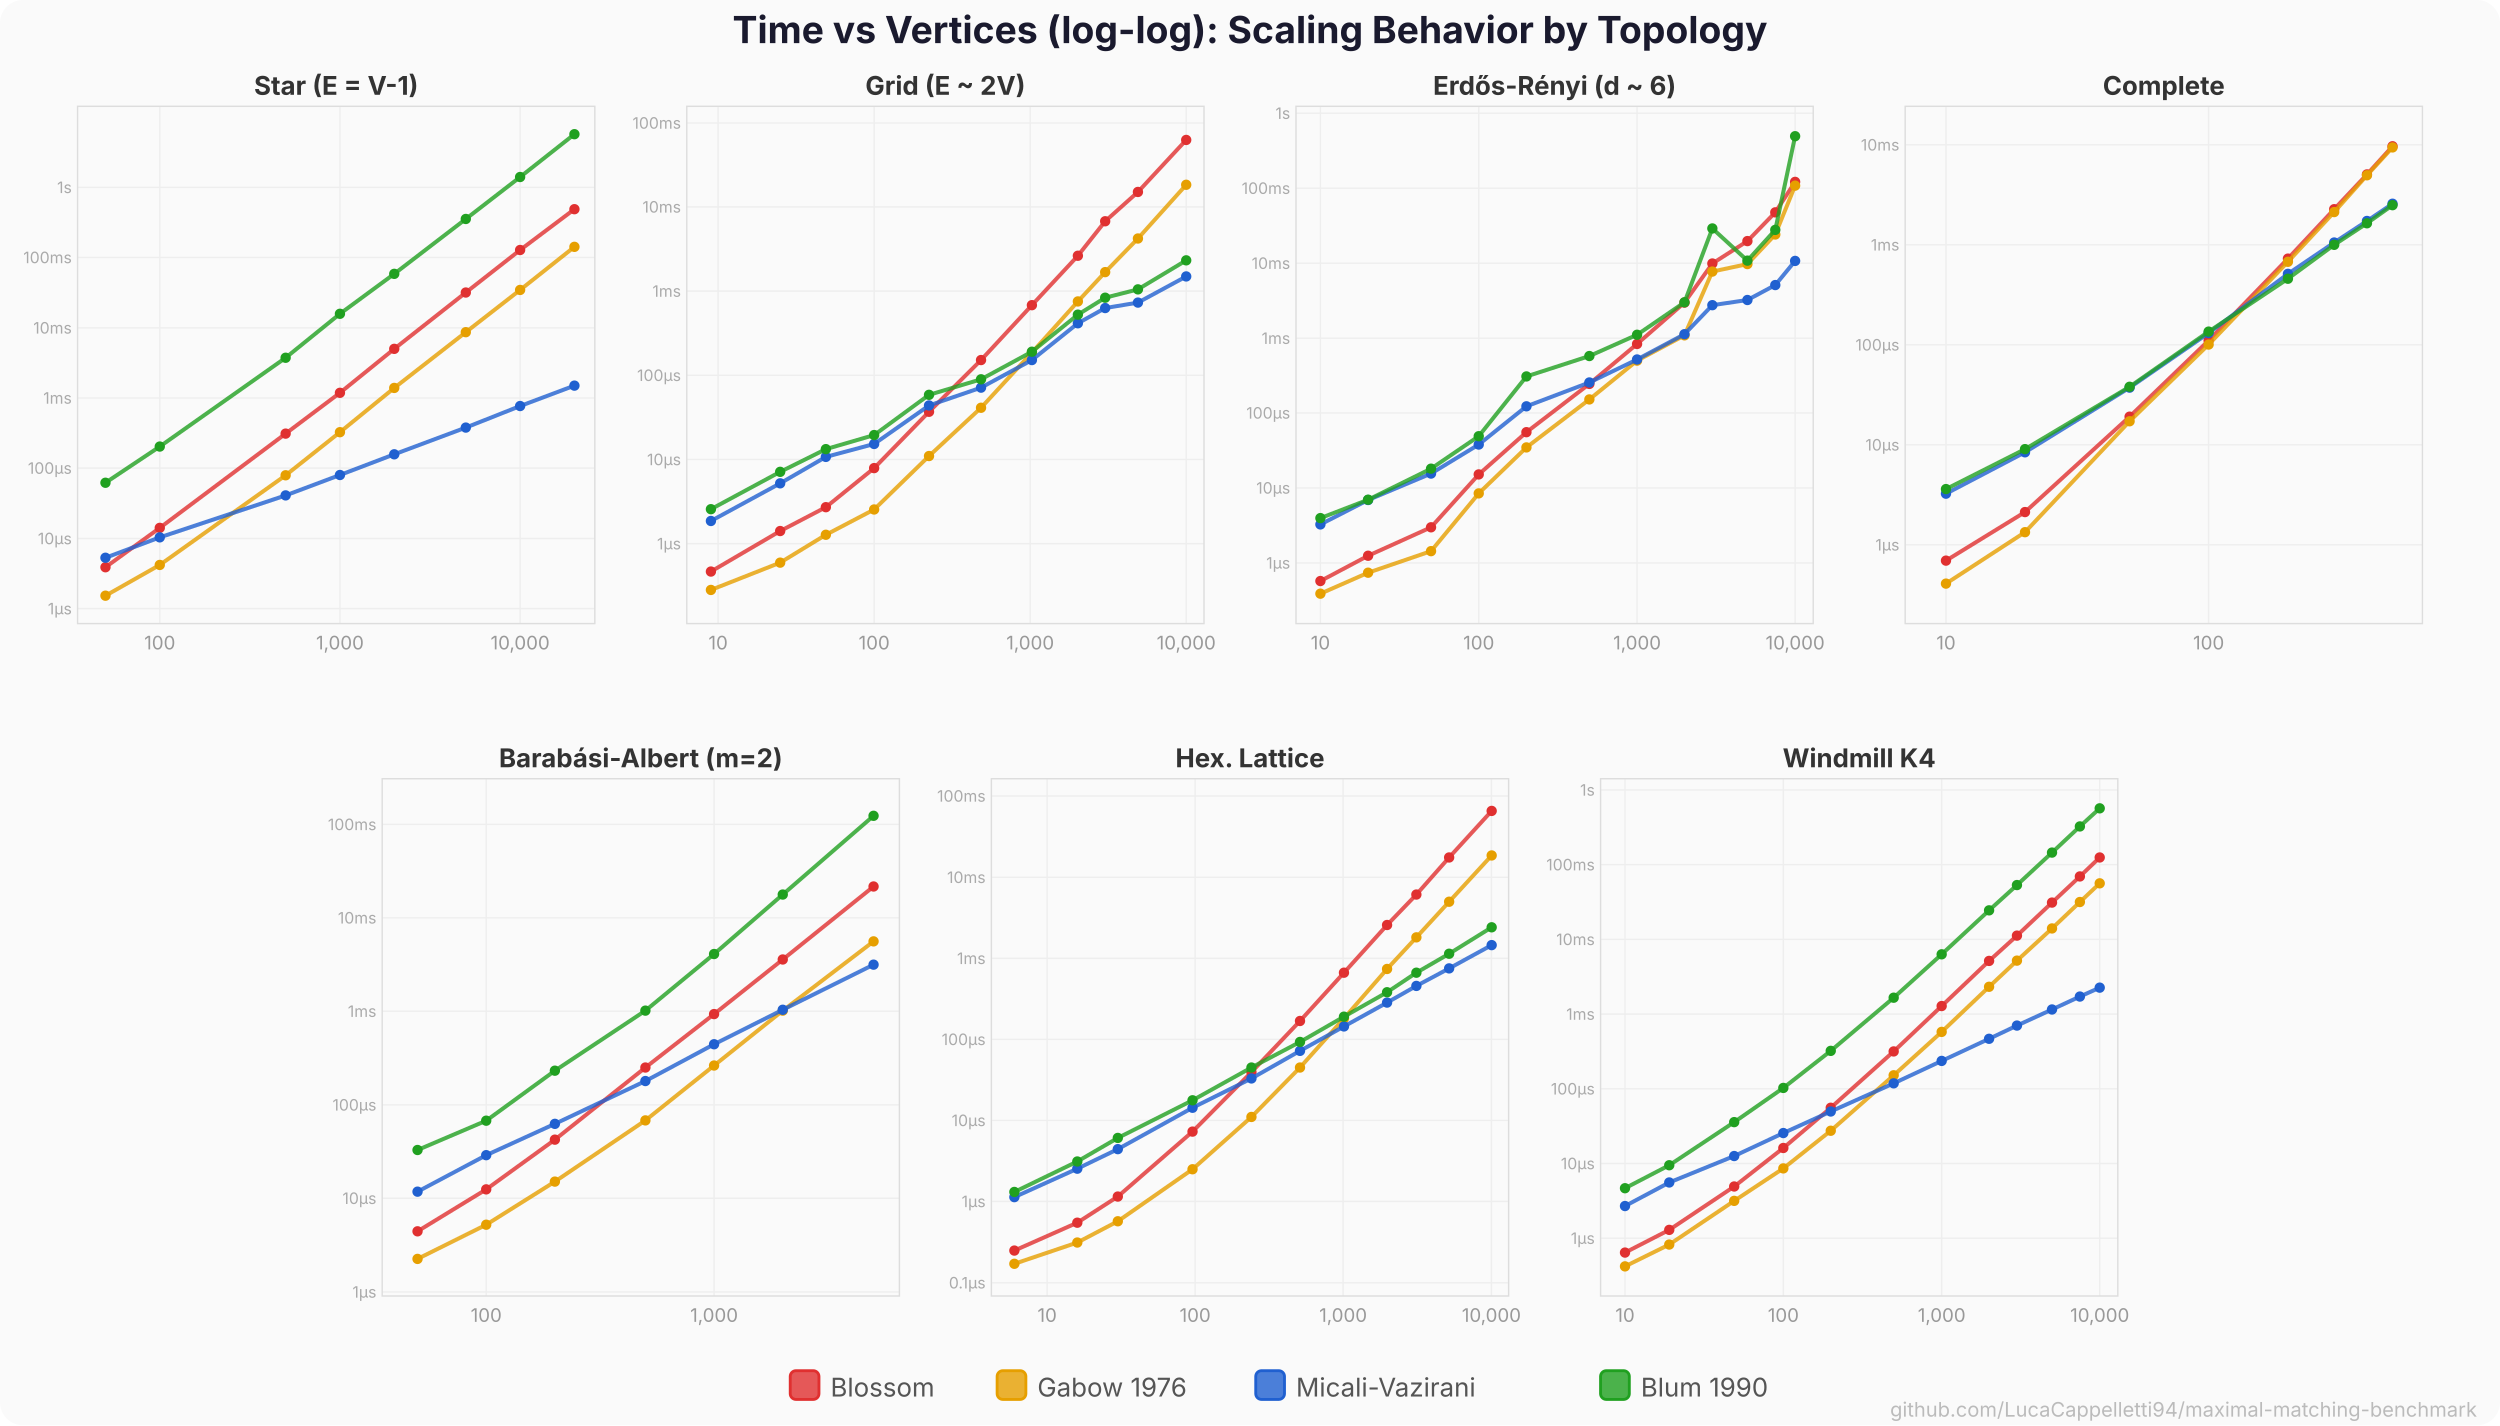
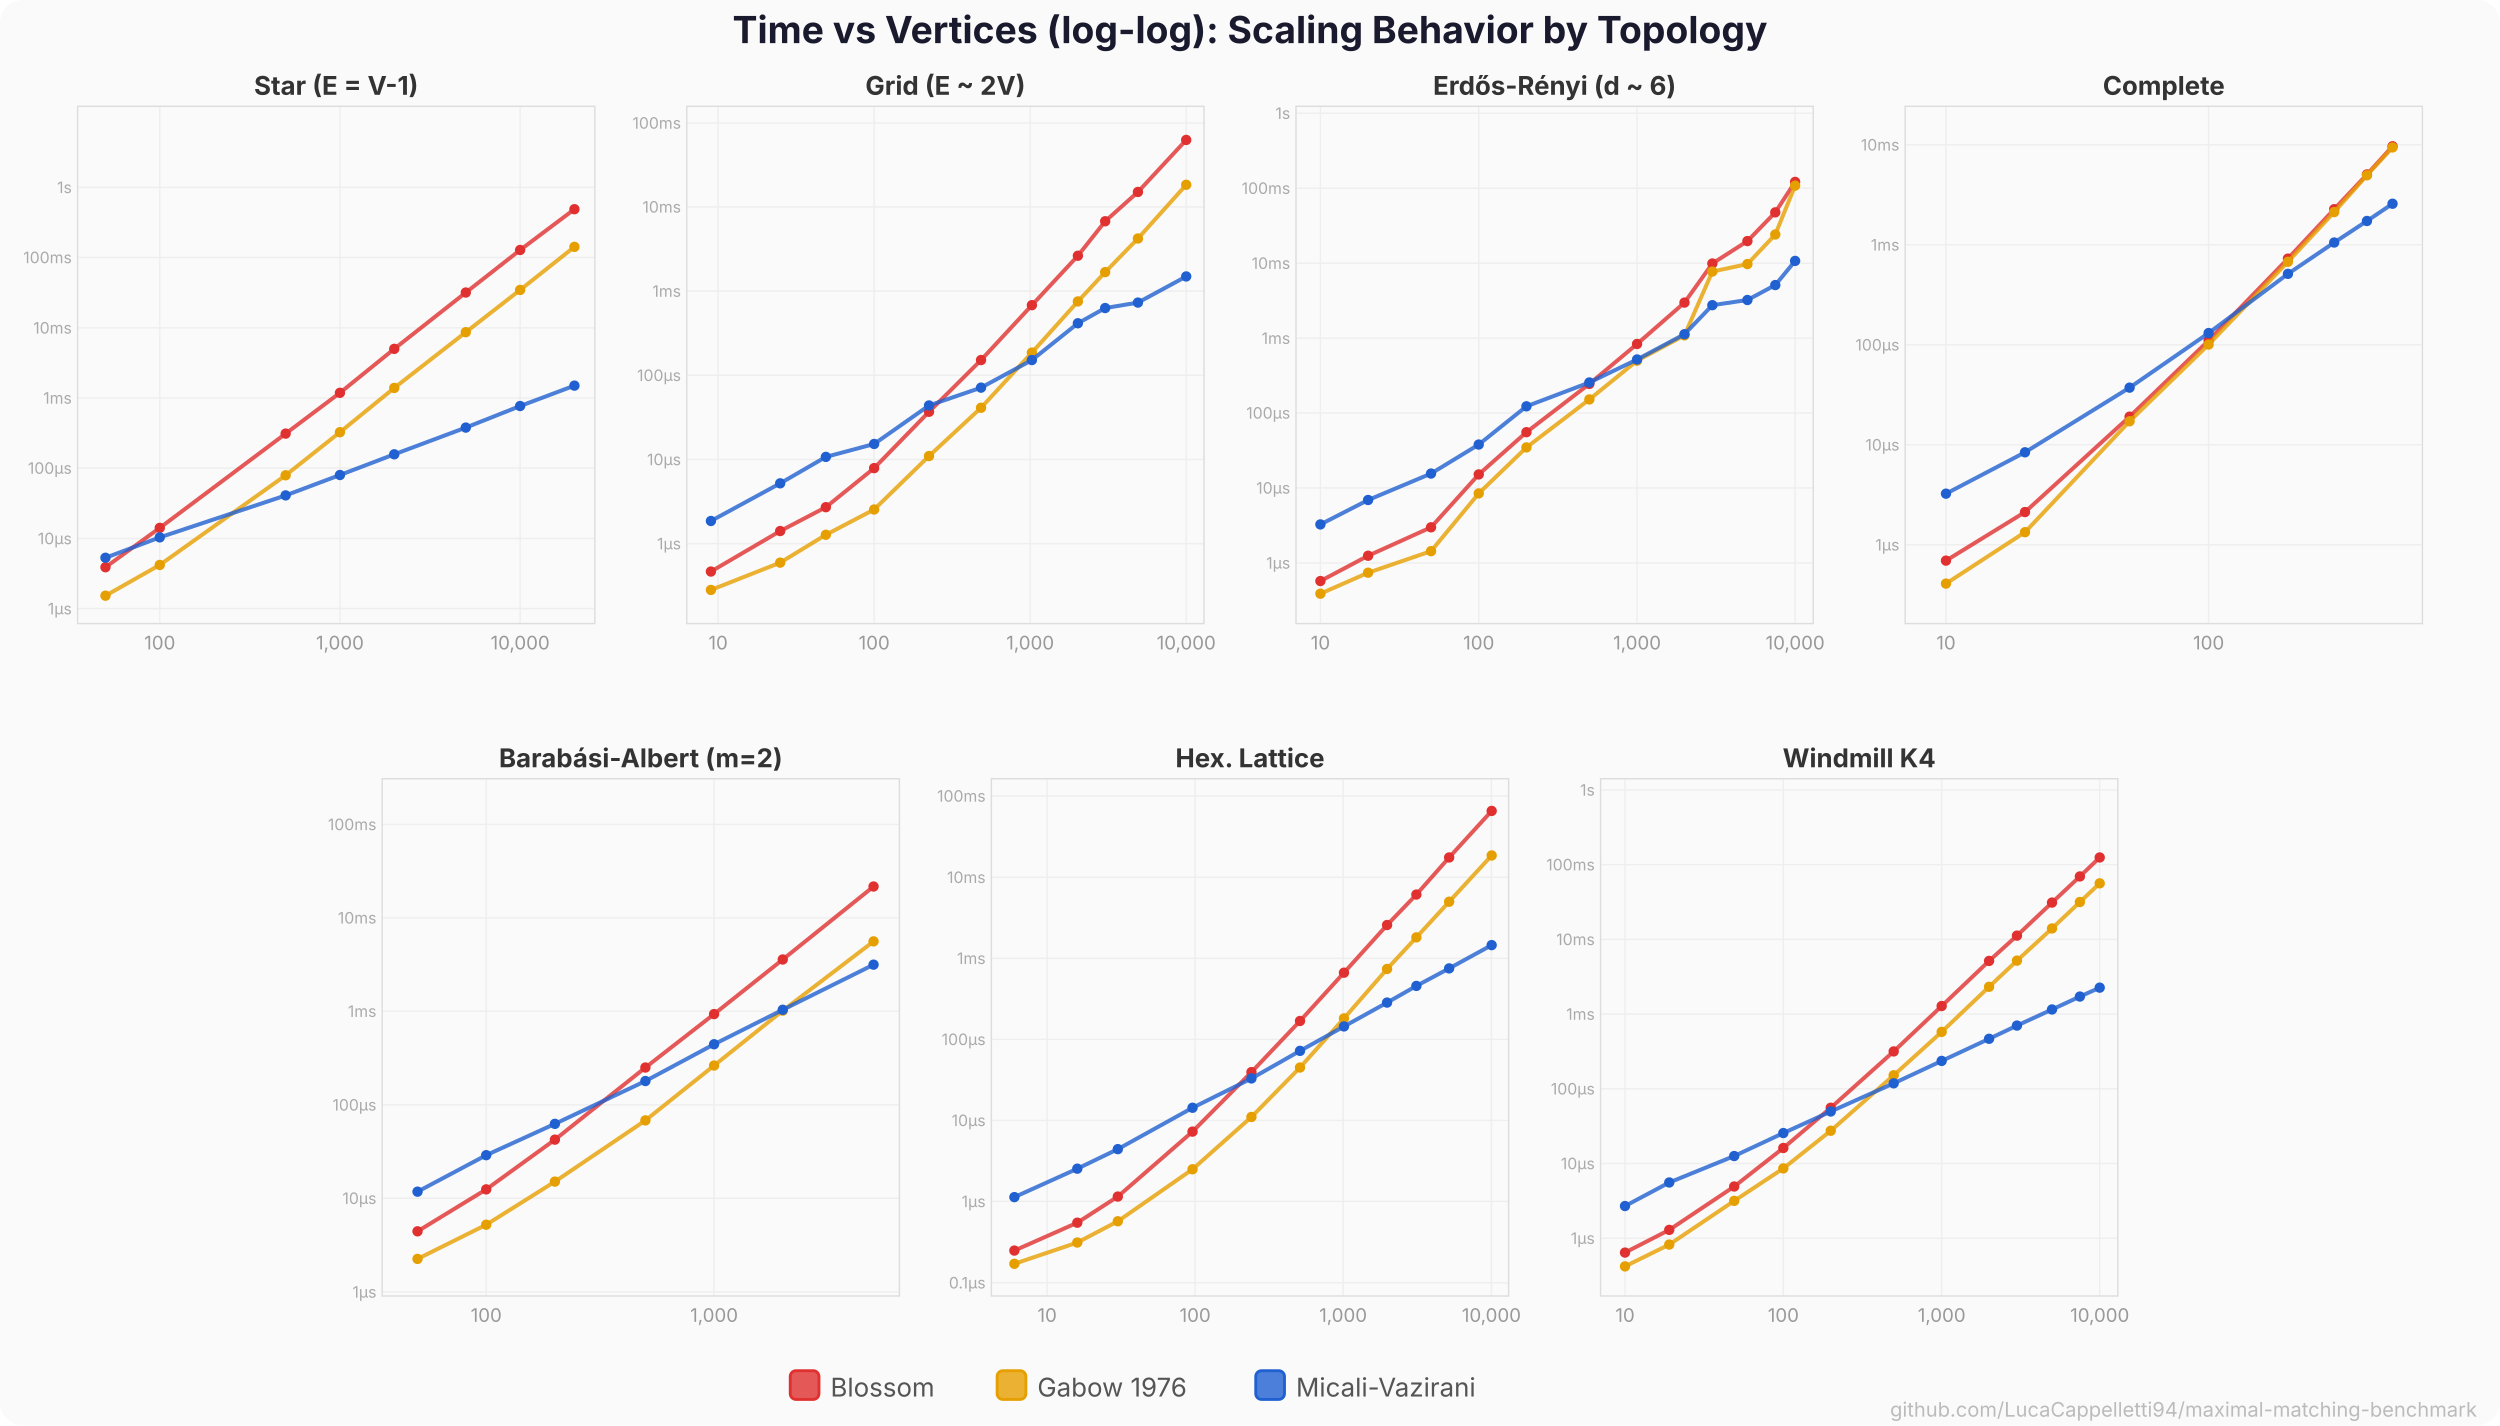
<svg xmlns="http://www.w3.org/2000/svg" viewBox="0 0 870 496" width="870" height="496" font-family="system-ui, -apple-system, sans-serif">
  <rect width="870" height="496" fill="#fafafa" rx="8" />
  <text x="435.0" y="15" text-anchor="middle" font-size="13" font-weight="bold" fill="#1a1a2e">Time vs Vertices (log-log): Scaling Behavior by Topology</text>
  <text x="117" y="33" text-anchor="middle" font-size="9" font-weight="bold" fill="#333">Star (E = V-1)</text>
  <line x1="55.6" y1="37" x2="55.6" y2="217" stroke="#eee" stroke-width="0.5" />
  <text x="55.6" y="226" text-anchor="middle" font-size="6.5" fill="#999">100</text>
  <line x1="118.3" y1="37" x2="118.3" y2="217" stroke="#eee" stroke-width="0.5" />
  <text x="118.3" y="226" text-anchor="middle" font-size="6.5" fill="#999">1,000</text>
  <line x1="181.0" y1="37" x2="181.0" y2="217" stroke="#eee" stroke-width="0.5" />
  <text x="181.0" y="226" text-anchor="middle" font-size="6.5" fill="#999">10,000</text>
  <line x1="27.0" y1="211.8" x2="207.0" y2="211.8" stroke="#eee" stroke-width="0.5" />
  <text x="25.0" y="211.8" text-anchor="end" dominant-baseline="middle" font-size="5.5" fill="#aaa">1µs</text>
  <line x1="27.0" y1="187.4" x2="207.0" y2="187.4" stroke="#eee" stroke-width="0.5" />
  <text x="25.0" y="187.4" text-anchor="end" dominant-baseline="middle" font-size="5.5" fill="#aaa">10µs</text>
  <line x1="27.0" y1="162.9" x2="207.0" y2="162.9" stroke="#eee" stroke-width="0.5" />
  <text x="25.0" y="162.9" text-anchor="end" dominant-baseline="middle" font-size="5.5" fill="#aaa">100µs</text>
  <line x1="27.0" y1="138.5" x2="207.0" y2="138.5" stroke="#eee" stroke-width="0.5" />
  <text x="25.0" y="138.5" text-anchor="end" dominant-baseline="middle" font-size="5.5" fill="#aaa">1ms</text>
  <line x1="27.0" y1="114.1" x2="207.0" y2="114.1" stroke="#eee" stroke-width="0.5" />
  <text x="25.0" y="114.1" text-anchor="end" dominant-baseline="middle" font-size="5.5" fill="#aaa">10ms</text>
  <line x1="27.0" y1="89.6" x2="207.0" y2="89.6" stroke="#eee" stroke-width="0.5" />
  <text x="25.0" y="89.6" text-anchor="end" dominant-baseline="middle" font-size="5.5" fill="#aaa">100ms</text>
  <line x1="27.0" y1="65.2" x2="207.0" y2="65.2" stroke="#eee" stroke-width="0.5" />
  <text x="25.0" y="65.2" text-anchor="end" dominant-baseline="middle" font-size="5.5" fill="#aaa">1s</text>
  <rect x="27.0" y="37" width="180" height="180" fill="none" stroke="#ddd" stroke-width="0.5" />
  <path d="M36.7,197.4 L55.6,183.7 L99.4,150.9 L118.3,136.7 L137.2,121.4 L162.1,101.8 L181.0,87.0 L199.9,72.8" fill="none" stroke="#E03030" stroke-width="1.4" opacity="0.8" />
  <circle cx="36.7" cy="197.4" r="1.8" fill="#E03030" />
  <circle cx="55.6" cy="183.7" r="1.8" fill="#E03030" />
  <circle cx="99.4" cy="150.9" r="1.8" fill="#E03030" />
  <circle cx="118.3" cy="136.7" r="1.8" fill="#E03030" />
  <circle cx="137.2" cy="121.4" r="1.8" fill="#E03030" />
  <circle cx="162.1" cy="101.8" r="1.8" fill="#E03030" />
  <circle cx="181.0" cy="87.0" r="1.8" fill="#E03030" />
  <circle cx="199.9" cy="72.8" r="1.8" fill="#E03030" />
  <path d="M36.7,207.3 L55.6,196.6 L99.4,165.4 L118.3,150.4 L137.2,135.0 L162.1,115.6 L181.0,100.9 L199.9,85.9" fill="none" stroke="#E69F00" stroke-width="1.4" opacity="0.8" />
  <circle cx="36.7" cy="207.3" r="1.8" fill="#E69F00" />
  <circle cx="55.6" cy="196.6" r="1.8" fill="#E69F00" />
  <circle cx="99.4" cy="165.4" r="1.8" fill="#E69F00" />
  <circle cx="118.3" cy="150.4" r="1.8" fill="#E69F00" />
  <circle cx="137.2" cy="135.0" r="1.8" fill="#E69F00" />
  <circle cx="162.1" cy="115.6" r="1.8" fill="#E69F00" />
  <circle cx="181.0" cy="100.9" r="1.8" fill="#E69F00" />
  <circle cx="199.9" cy="85.9" r="1.8" fill="#E69F00" />
  <path d="M36.7,194.1 L55.6,187.0 L99.4,172.4 L118.3,165.3 L137.2,158.1 L162.1,148.8 L181.0,141.3 L199.9,134.2" fill="none" stroke="#2060D0" stroke-width="1.4" opacity="0.8" />
  <circle cx="36.7" cy="194.1" r="1.8" fill="#2060D0" />
  <circle cx="55.6" cy="187.0" r="1.8" fill="#2060D0" />
  <circle cx="99.4" cy="172.4" r="1.8" fill="#2060D0" />
  <circle cx="118.3" cy="165.3" r="1.8" fill="#2060D0" />
  <circle cx="137.2" cy="158.1" r="1.8" fill="#2060D0" />
  <circle cx="162.1" cy="148.8" r="1.8" fill="#2060D0" />
  <circle cx="181.0" cy="141.3" r="1.8" fill="#2060D0" />
  <circle cx="199.9" cy="134.2" r="1.8" fill="#2060D0" />
-   <path d="M36.7,168.0 L55.6,155.4 L99.4,124.5 L118.3,109.2 L137.2,95.3 L162.1,76.2 L181.0,61.6 L199.9,46.7" fill="none" stroke="#20A020" stroke-width="1.4" opacity="0.8" />
-   <circle cx="36.7" cy="168.0" r="1.8" fill="#20A020" />
-   <circle cx="55.6" cy="155.4" r="1.8" fill="#20A020" />
-   <circle cx="99.4" cy="124.5" r="1.8" fill="#20A020" />
-   <circle cx="118.3" cy="109.2" r="1.8" fill="#20A020" />
-   <circle cx="137.2" cy="95.3" r="1.8" fill="#20A020" />
-   <circle cx="162.1" cy="76.2" r="1.8" fill="#20A020" />
-   <circle cx="181.0" cy="61.6" r="1.8" fill="#20A020" />
-   <circle cx="199.9" cy="46.7" r="1.8" fill="#20A020" />
  <text x="329" y="33" text-anchor="middle" font-size="9" font-weight="bold" fill="#333">Grid (E ~ 2V)</text>
  <line x1="249.9" y1="37" x2="249.9" y2="217" stroke="#eee" stroke-width="0.5" />
  <text x="249.9" y="226" text-anchor="middle" font-size="6.5" fill="#999">10</text>
  <line x1="304.2" y1="37" x2="304.2" y2="217" stroke="#eee" stroke-width="0.5" />
  <text x="304.2" y="226" text-anchor="middle" font-size="6.5" fill="#999">100</text>
  <line x1="358.5" y1="37" x2="358.5" y2="217" stroke="#eee" stroke-width="0.5" />
  <text x="358.5" y="226" text-anchor="middle" font-size="6.5" fill="#999">1,000</text>
  <line x1="412.8" y1="37" x2="412.8" y2="217" stroke="#eee" stroke-width="0.5" />
  <text x="412.8" y="226" text-anchor="middle" font-size="6.5" fill="#999">10,000</text>
  <line x1="239.0" y1="189.2" x2="419.0" y2="189.2" stroke="#eee" stroke-width="0.5" />
  <text x="237.0" y="189.2" text-anchor="end" dominant-baseline="middle" font-size="5.5" fill="#aaa">1µs</text>
  <line x1="239.0" y1="159.9" x2="419.0" y2="159.9" stroke="#eee" stroke-width="0.5" />
  <text x="237.0" y="159.9" text-anchor="end" dominant-baseline="middle" font-size="5.5" fill="#aaa">10µs</text>
  <line x1="239.0" y1="130.6" x2="419.0" y2="130.6" stroke="#eee" stroke-width="0.5" />
  <text x="237.0" y="130.6" text-anchor="end" dominant-baseline="middle" font-size="5.5" fill="#aaa">100µs</text>
  <line x1="239.0" y1="101.3" x2="419.0" y2="101.3" stroke="#eee" stroke-width="0.5" />
  <text x="237.0" y="101.3" text-anchor="end" dominant-baseline="middle" font-size="5.5" fill="#aaa">1ms</text>
  <line x1="239.0" y1="72.0" x2="419.0" y2="72.0" stroke="#eee" stroke-width="0.5" />
  <text x="237.0" y="72.0" text-anchor="end" dominant-baseline="middle" font-size="5.5" fill="#aaa">10ms</text>
  <line x1="239.0" y1="42.8" x2="419.0" y2="42.8" stroke="#eee" stroke-width="0.5" />
  <text x="237.0" y="42.8" text-anchor="end" dominant-baseline="middle" font-size="5.5" fill="#aaa">100ms</text>
  <rect x="239.0" y="37" width="180" height="180" fill="none" stroke="#ddd" stroke-width="0.5" />
  <path d="M247.4,198.9 L271.5,184.8 L287.4,176.5 L304.2,162.9 L323.3,143.3 L341.4,125.3 L359.1,106.2 L375.1,89.0 L384.6,77.0 L396.0,66.8 L412.8,48.7" fill="none" stroke="#E03030" stroke-width="1.4" opacity="0.8" />
  <circle cx="247.4" cy="198.9" r="1.8" fill="#E03030" />
  <circle cx="271.5" cy="184.8" r="1.8" fill="#E03030" />
  <circle cx="287.4" cy="176.5" r="1.8" fill="#E03030" />
  <circle cx="304.2" cy="162.9" r="1.8" fill="#E03030" />
  <circle cx="323.3" cy="143.3" r="1.8" fill="#E03030" />
  <circle cx="341.4" cy="125.3" r="1.8" fill="#E03030" />
  <circle cx="359.1" cy="106.2" r="1.8" fill="#E03030" />
  <circle cx="375.1" cy="89.0" r="1.8" fill="#E03030" />
  <circle cx="384.6" cy="77.0" r="1.8" fill="#E03030" />
  <circle cx="396.0" cy="66.8" r="1.8" fill="#E03030" />
  <circle cx="412.8" cy="48.7" r="1.8" fill="#E03030" />
  <path d="M247.4,205.3 L271.5,195.8 L287.4,186.1 L304.2,177.3 L323.3,158.7 L341.4,141.9 L359.1,122.7 L375.1,104.9 L384.6,94.7 L396.0,83.0 L412.8,64.3" fill="none" stroke="#E69F00" stroke-width="1.4" opacity="0.8" />
  <circle cx="247.4" cy="205.3" r="1.8" fill="#E69F00" />
  <circle cx="271.5" cy="195.8" r="1.8" fill="#E69F00" />
  <circle cx="287.4" cy="186.1" r="1.8" fill="#E69F00" />
  <circle cx="304.2" cy="177.3" r="1.8" fill="#E69F00" />
  <circle cx="323.3" cy="158.7" r="1.8" fill="#E69F00" />
  <circle cx="341.4" cy="141.9" r="1.8" fill="#E69F00" />
  <circle cx="359.1" cy="122.7" r="1.8" fill="#E69F00" />
  <circle cx="375.1" cy="104.9" r="1.8" fill="#E69F00" />
  <circle cx="384.6" cy="94.7" r="1.8" fill="#E69F00" />
  <circle cx="396.0" cy="83.0" r="1.8" fill="#E69F00" />
  <circle cx="412.8" cy="64.3" r="1.8" fill="#E69F00" />
  <path d="M247.4,181.3 L271.5,168.2 L287.4,159.0 L304.2,154.5 L323.3,141.1 L341.4,134.9 L359.1,125.3 L375.1,112.5 L384.6,107.2 L396.0,105.3 L412.8,96.2" fill="none" stroke="#2060D0" stroke-width="1.4" opacity="0.8" />
  <circle cx="247.4" cy="181.3" r="1.8" fill="#2060D0" />
  <circle cx="271.5" cy="168.2" r="1.8" fill="#2060D0" />
  <circle cx="287.4" cy="159.0" r="1.8" fill="#2060D0" />
  <circle cx="304.2" cy="154.5" r="1.8" fill="#2060D0" />
  <circle cx="323.3" cy="141.1" r="1.8" fill="#2060D0" />
  <circle cx="341.4" cy="134.9" r="1.8" fill="#2060D0" />
  <circle cx="359.1" cy="125.3" r="1.8" fill="#2060D0" />
  <circle cx="375.1" cy="112.5" r="1.8" fill="#2060D0" />
  <circle cx="384.6" cy="107.2" r="1.8" fill="#2060D0" />
  <circle cx="396.0" cy="105.3" r="1.8" fill="#2060D0" />
  <circle cx="412.8" cy="96.2" r="1.8" fill="#2060D0" />
-   <path d="M247.4,177.2 L271.5,164.2 L287.4,156.3 L304.2,151.4 L323.3,137.4 L341.4,132.0 L359.1,122.4 L375.1,109.5 L384.6,103.6 L396.0,100.7 L412.8,90.6" fill="none" stroke="#20A020" stroke-width="1.4" opacity="0.8" />
-   <circle cx="247.4" cy="177.2" r="1.8" fill="#20A020" />
-   <circle cx="271.5" cy="164.2" r="1.8" fill="#20A020" />
-   <circle cx="287.4" cy="156.3" r="1.8" fill="#20A020" />
-   <circle cx="304.2" cy="151.4" r="1.8" fill="#20A020" />
-   <circle cx="323.3" cy="137.4" r="1.8" fill="#20A020" />
-   <circle cx="341.4" cy="132.0" r="1.8" fill="#20A020" />
-   <circle cx="359.1" cy="122.4" r="1.8" fill="#20A020" />
-   <circle cx="375.1" cy="109.5" r="1.8" fill="#20A020" />
-   <circle cx="384.6" cy="103.6" r="1.8" fill="#20A020" />
-   <circle cx="396.0" cy="100.7" r="1.8" fill="#20A020" />
-   <circle cx="412.8" cy="90.6" r="1.8" fill="#20A020" />
  <text x="541" y="33" text-anchor="middle" font-size="9" font-weight="bold" fill="#333">Erdős-Rényi (d ~ 6)</text>
  <line x1="459.5" y1="37" x2="459.5" y2="217" stroke="#eee" stroke-width="0.5" />
  <text x="459.5" y="226" text-anchor="middle" font-size="6.5" fill="#999">10</text>
  <line x1="514.6" y1="37" x2="514.6" y2="217" stroke="#eee" stroke-width="0.5" />
  <text x="514.6" y="226" text-anchor="middle" font-size="6.5" fill="#999">100</text>
  <line x1="569.7" y1="37" x2="569.7" y2="217" stroke="#eee" stroke-width="0.5" />
  <text x="569.7" y="226" text-anchor="middle" font-size="6.5" fill="#999">1,000</text>
  <line x1="624.7" y1="37" x2="624.7" y2="217" stroke="#eee" stroke-width="0.5" />
  <text x="624.7" y="226" text-anchor="middle" font-size="6.5" fill="#999">10,000</text>
  <line x1="451.0" y1="195.9" x2="631.0" y2="195.9" stroke="#eee" stroke-width="0.5" />
  <text x="449.0" y="195.9" text-anchor="end" dominant-baseline="middle" font-size="5.5" fill="#aaa">1µs</text>
  <line x1="451.0" y1="169.8" x2="631.0" y2="169.8" stroke="#eee" stroke-width="0.5" />
  <text x="449.0" y="169.8" text-anchor="end" dominant-baseline="middle" font-size="5.5" fill="#aaa">10µs</text>
  <line x1="451.0" y1="143.7" x2="631.0" y2="143.7" stroke="#eee" stroke-width="0.5" />
  <text x="449.0" y="143.7" text-anchor="end" dominant-baseline="middle" font-size="5.5" fill="#aaa">100µs</text>
  <line x1="451.0" y1="117.7" x2="631.0" y2="117.7" stroke="#eee" stroke-width="0.5" />
  <text x="449.0" y="117.7" text-anchor="end" dominant-baseline="middle" font-size="5.5" fill="#aaa">1ms</text>
  <line x1="451.0" y1="91.6" x2="631.0" y2="91.6" stroke="#eee" stroke-width="0.5" />
  <text x="449.0" y="91.6" text-anchor="end" dominant-baseline="middle" font-size="5.5" fill="#aaa">10ms</text>
  <line x1="451.0" y1="65.5" x2="631.0" y2="65.5" stroke="#eee" stroke-width="0.5" />
  <text x="449.0" y="65.5" text-anchor="end" dominant-baseline="middle" font-size="5.5" fill="#aaa">100ms</text>
  <line x1="451.0" y1="39.4" x2="631.0" y2="39.4" stroke="#eee" stroke-width="0.5" />
  <text x="449.0" y="39.4" text-anchor="end" dominant-baseline="middle" font-size="5.5" fill="#aaa">1s</text>
  <rect x="451.0" y="37" width="180" height="180" fill="none" stroke="#ddd" stroke-width="0.5" />
  <path d="M459.5,202.2 L476.1,193.4 L498.0,183.5 L514.6,165.1 L531.2,150.4 L553.1,133.6 L569.7,119.7 L586.2,105.3 L595.9,91.7 L608.1,83.9 L617.8,73.9 L624.7,63.3" fill="none" stroke="#E03030" stroke-width="1.4" opacity="0.8" />
  <circle cx="459.5" cy="202.2" r="1.8" fill="#E03030" />
  <circle cx="476.1" cy="193.4" r="1.8" fill="#E03030" />
  <circle cx="498.0" cy="183.5" r="1.8" fill="#E03030" />
  <circle cx="514.6" cy="165.1" r="1.8" fill="#E03030" />
  <circle cx="531.2" cy="150.4" r="1.8" fill="#E03030" />
  <circle cx="553.1" cy="133.6" r="1.8" fill="#E03030" />
  <circle cx="569.7" cy="119.7" r="1.8" fill="#E03030" />
  <circle cx="586.2" cy="105.3" r="1.8" fill="#E03030" />
  <circle cx="595.9" cy="91.7" r="1.8" fill="#E03030" />
  <circle cx="608.1" cy="83.9" r="1.8" fill="#E03030" />
  <circle cx="617.8" cy="73.9" r="1.8" fill="#E03030" />
  <circle cx="624.7" cy="63.3" r="1.8" fill="#E03030" />
  <path d="M459.5,206.6 L476.1,199.3 L498.0,191.8 L514.6,171.7 L531.2,155.7 L553.1,139.0 L569.7,125.5 L586.2,116.7 L595.9,94.5 L608.1,91.9 L617.8,81.6 L624.7,64.6" fill="none" stroke="#E69F00" stroke-width="1.4" opacity="0.8" />
  <circle cx="459.5" cy="206.6" r="1.8" fill="#E69F00" />
  <circle cx="476.1" cy="199.3" r="1.8" fill="#E69F00" />
  <circle cx="498.0" cy="191.8" r="1.8" fill="#E69F00" />
  <circle cx="514.6" cy="171.7" r="1.8" fill="#E69F00" />
  <circle cx="531.2" cy="155.7" r="1.8" fill="#E69F00" />
  <circle cx="553.1" cy="139.0" r="1.8" fill="#E69F00" />
  <circle cx="569.7" cy="125.5" r="1.8" fill="#E69F00" />
  <circle cx="586.2" cy="116.7" r="1.8" fill="#E69F00" />
  <circle cx="595.9" cy="94.5" r="1.8" fill="#E69F00" />
  <circle cx="608.1" cy="91.9" r="1.8" fill="#E69F00" />
  <circle cx="617.8" cy="81.6" r="1.8" fill="#E69F00" />
  <circle cx="624.7" cy="64.6" r="1.8" fill="#E69F00" />
  <path d="M459.5,182.5 L476.1,174.0 L498.0,164.8 L514.6,154.7 L531.2,141.4 L553.1,133.1 L569.7,125.1 L586.2,116.3 L595.9,106.2 L608.1,104.4 L617.8,99.2 L624.7,90.8" fill="none" stroke="#2060D0" stroke-width="1.4" opacity="0.8" />
  <circle cx="459.5" cy="182.5" r="1.8" fill="#2060D0" />
  <circle cx="476.1" cy="174.0" r="1.8" fill="#2060D0" />
  <circle cx="498.0" cy="164.8" r="1.8" fill="#2060D0" />
  <circle cx="514.6" cy="154.7" r="1.8" fill="#2060D0" />
  <circle cx="531.2" cy="141.4" r="1.8" fill="#2060D0" />
  <circle cx="553.1" cy="133.1" r="1.8" fill="#2060D0" />
  <circle cx="569.7" cy="125.1" r="1.8" fill="#2060D0" />
  <circle cx="586.2" cy="116.3" r="1.8" fill="#2060D0" />
  <circle cx="595.9" cy="106.2" r="1.8" fill="#2060D0" />
  <circle cx="608.1" cy="104.4" r="1.8" fill="#2060D0" />
  <circle cx="617.8" cy="99.2" r="1.8" fill="#2060D0" />
  <circle cx="624.7" cy="90.8" r="1.8" fill="#2060D0" />
-   <path d="M459.5,180.3 L476.1,173.9 L498.0,163.1 L514.6,151.8 L531.2,131.0 L553.1,123.9 L569.7,116.5 L586.2,105.2 L595.9,79.5 L608.1,90.7 L617.8,80.0 L624.7,47.4" fill="none" stroke="#20A020" stroke-width="1.4" opacity="0.8" />
-   <circle cx="459.5" cy="180.3" r="1.8" fill="#20A020" />
-   <circle cx="476.1" cy="173.9" r="1.8" fill="#20A020" />
-   <circle cx="498.0" cy="163.1" r="1.8" fill="#20A020" />
-   <circle cx="514.6" cy="151.8" r="1.8" fill="#20A020" />
-   <circle cx="531.2" cy="131.0" r="1.8" fill="#20A020" />
-   <circle cx="553.1" cy="123.9" r="1.8" fill="#20A020" />
-   <circle cx="569.7" cy="116.5" r="1.8" fill="#20A020" />
-   <circle cx="586.2" cy="105.2" r="1.8" fill="#20A020" />
-   <circle cx="595.9" cy="79.5" r="1.8" fill="#20A020" />
-   <circle cx="608.1" cy="90.7" r="1.8" fill="#20A020" />
-   <circle cx="617.8" cy="80.0" r="1.8" fill="#20A020" />
-   <circle cx="624.7" cy="47.4" r="1.8" fill="#20A020" />
  <text x="753" y="33" text-anchor="middle" font-size="9" font-weight="bold" fill="#333">Complete</text>
  <line x1="677.2" y1="37" x2="677.2" y2="217" stroke="#eee" stroke-width="0.5" />
  <text x="677.2" y="226" text-anchor="middle" font-size="6.5" fill="#999">10</text>
  <line x1="768.6" y1="37" x2="768.6" y2="217" stroke="#eee" stroke-width="0.5" />
  <text x="768.6" y="226" text-anchor="middle" font-size="6.5" fill="#999">100</text>
  <line x1="663.0" y1="189.6" x2="843.0" y2="189.6" stroke="#eee" stroke-width="0.5" />
  <text x="661.0" y="189.6" text-anchor="end" dominant-baseline="middle" font-size="5.5" fill="#aaa">1µs</text>
  <line x1="663.0" y1="154.8" x2="843.0" y2="154.8" stroke="#eee" stroke-width="0.5" />
  <text x="661.0" y="154.8" text-anchor="end" dominant-baseline="middle" font-size="5.5" fill="#aaa">10µs</text>
  <line x1="663.0" y1="120.0" x2="843.0" y2="120.0" stroke="#eee" stroke-width="0.5" />
  <text x="661.0" y="120.0" text-anchor="end" dominant-baseline="middle" font-size="5.5" fill="#aaa">100µs</text>
  <line x1="663.0" y1="85.2" x2="843.0" y2="85.2" stroke="#eee" stroke-width="0.5" />
  <text x="661.0" y="85.2" text-anchor="end" dominant-baseline="middle" font-size="5.5" fill="#aaa">1ms</text>
  <line x1="663.0" y1="50.4" x2="843.0" y2="50.4" stroke="#eee" stroke-width="0.5" />
  <text x="661.0" y="50.4" text-anchor="end" dominant-baseline="middle" font-size="5.5" fill="#aaa">10ms</text>
  <rect x="663.0" y="37" width="180" height="180" fill="none" stroke="#ddd" stroke-width="0.5" />
  <path d="M677.2,195.1 L704.7,178.2 L741.1,145.0 L768.6,118.5 L796.2,90.0 L812.3,72.8 L823.7,60.7 L832.6,50.9" fill="none" stroke="#E03030" stroke-width="1.4" opacity="0.8" />
  <circle cx="677.2" cy="195.1" r="1.8" fill="#E03030" />
  <circle cx="704.7" cy="178.2" r="1.8" fill="#E03030" />
  <circle cx="741.1" cy="145.0" r="1.8" fill="#E03030" />
  <circle cx="768.6" cy="118.5" r="1.8" fill="#E03030" />
  <circle cx="796.2" cy="90.0" r="1.8" fill="#E03030" />
  <circle cx="812.3" cy="72.8" r="1.8" fill="#E03030" />
  <circle cx="823.7" cy="60.7" r="1.8" fill="#E03030" />
  <circle cx="832.6" cy="50.9" r="1.8" fill="#E03030" />
  <path d="M677.2,203.1 L704.7,185.2 L741.1,146.6 L768.6,119.9 L796.2,91.1 L812.3,73.8 L823.7,61.0 L832.6,51.3" fill="none" stroke="#E69F00" stroke-width="1.4" opacity="0.8" />
  <circle cx="677.2" cy="203.1" r="1.8" fill="#E69F00" />
  <circle cx="704.7" cy="185.2" r="1.8" fill="#E69F00" />
  <circle cx="741.1" cy="146.6" r="1.8" fill="#E69F00" />
  <circle cx="768.6" cy="119.9" r="1.8" fill="#E69F00" />
  <circle cx="796.2" cy="91.1" r="1.8" fill="#E69F00" />
  <circle cx="812.3" cy="73.8" r="1.8" fill="#E69F00" />
  <circle cx="823.7" cy="61.0" r="1.8" fill="#E69F00" />
  <circle cx="832.6" cy="51.3" r="1.8" fill="#E69F00" />
  <path d="M677.2,171.8 L704.7,157.4 L741.1,134.9 L768.6,115.9 L796.2,95.3 L812.3,84.4 L823.7,76.9 L832.6,70.9" fill="none" stroke="#2060D0" stroke-width="1.4" opacity="0.8" />
  <circle cx="677.2" cy="171.8" r="1.8" fill="#2060D0" />
  <circle cx="704.7" cy="157.4" r="1.8" fill="#2060D0" />
  <circle cx="741.1" cy="134.9" r="1.8" fill="#2060D0" />
  <circle cx="768.6" cy="115.9" r="1.8" fill="#2060D0" />
  <circle cx="796.2" cy="95.3" r="1.8" fill="#2060D0" />
  <circle cx="812.3" cy="84.4" r="1.8" fill="#2060D0" />
  <circle cx="823.7" cy="76.9" r="1.8" fill="#2060D0" />
  <circle cx="832.6" cy="70.9" r="1.8" fill="#2060D0" />
-   <path d="M677.2,170.2 L704.7,156.3 L741.1,134.6 L768.6,115.4 L796.2,97.0 L812.3,85.2 L823.7,77.7 L832.6,71.4" fill="none" stroke="#20A020" stroke-width="1.4" opacity="0.8" />
-   <circle cx="677.2" cy="170.2" r="1.8" fill="#20A020" />
-   <circle cx="704.7" cy="156.3" r="1.8" fill="#20A020" />
-   <circle cx="741.1" cy="134.6" r="1.8" fill="#20A020" />
-   <circle cx="768.6" cy="115.4" r="1.8" fill="#20A020" />
-   <circle cx="796.2" cy="97.0" r="1.8" fill="#20A020" />
-   <circle cx="812.3" cy="85.2" r="1.8" fill="#20A020" />
-   <circle cx="823.7" cy="77.7" r="1.8" fill="#20A020" />
-   <circle cx="832.6" cy="71.4" r="1.8" fill="#20A020" />
  <text x="223" y="267" text-anchor="middle" font-size="9" font-weight="bold" fill="#333">Barabási-Albert (m=2)</text>
  <line x1="169.2" y1="271" x2="169.2" y2="451" stroke="#eee" stroke-width="0.5" />
  <text x="169.2" y="460" text-anchor="middle" font-size="6.5" fill="#999">100</text>
  <line x1="248.5" y1="271" x2="248.5" y2="451" stroke="#eee" stroke-width="0.5" />
  <text x="248.5" y="460" text-anchor="middle" font-size="6.5" fill="#999">1,000</text>
  <line x1="133.0" y1="449.6" x2="313.0" y2="449.6" stroke="#eee" stroke-width="0.5" />
  <text x="131.0" y="449.6" text-anchor="end" dominant-baseline="middle" font-size="5.5" fill="#aaa">1µs</text>
  <line x1="133.0" y1="417.0" x2="313.0" y2="417.0" stroke="#eee" stroke-width="0.5" />
  <text x="131.0" y="417.0" text-anchor="end" dominant-baseline="middle" font-size="5.5" fill="#aaa">10µs</text>
  <line x1="133.0" y1="384.5" x2="313.0" y2="384.5" stroke="#eee" stroke-width="0.5" />
  <text x="131.0" y="384.5" text-anchor="end" dominant-baseline="middle" font-size="5.5" fill="#aaa">100µs</text>
  <line x1="133.0" y1="351.9" x2="313.0" y2="351.9" stroke="#eee" stroke-width="0.5" />
  <text x="131.0" y="351.9" text-anchor="end" dominant-baseline="middle" font-size="5.5" fill="#aaa">1ms</text>
  <line x1="133.0" y1="319.4" x2="313.0" y2="319.4" stroke="#eee" stroke-width="0.5" />
  <text x="131.0" y="319.4" text-anchor="end" dominant-baseline="middle" font-size="5.5" fill="#aaa">10ms</text>
  <line x1="133.0" y1="286.9" x2="313.0" y2="286.9" stroke="#eee" stroke-width="0.5" />
  <text x="131.0" y="286.9" text-anchor="end" dominant-baseline="middle" font-size="5.5" fill="#aaa">100ms</text>
  <rect x="133.0" y="271" width="180" height="180" fill="none" stroke="#ddd" stroke-width="0.5" />
  <path d="M145.3,428.5 L169.2,413.9 L193.1,396.6 L224.6,371.5 L248.5,352.9 L272.4,333.9 L304.0,308.5" fill="none" stroke="#E03030" stroke-width="1.4" opacity="0.8" />
  <circle cx="145.3" cy="428.5" r="1.8" fill="#E03030" />
  <circle cx="169.2" cy="413.9" r="1.8" fill="#E03030" />
  <circle cx="193.1" cy="396.6" r="1.8" fill="#E03030" />
  <circle cx="224.6" cy="371.5" r="1.8" fill="#E03030" />
  <circle cx="248.5" cy="352.9" r="1.8" fill="#E03030" />
  <circle cx="272.4" cy="333.9" r="1.8" fill="#E03030" />
  <circle cx="304.0" cy="308.5" r="1.8" fill="#E03030" />
  <path d="M145.3,438.1 L169.2,426.2 L193.1,411.2 L224.6,389.9 L248.5,370.8 L272.4,351.7 L304.0,327.6" fill="none" stroke="#E69F00" stroke-width="1.4" opacity="0.8" />
  <circle cx="145.3" cy="438.1" r="1.8" fill="#E69F00" />
  <circle cx="169.2" cy="426.2" r="1.8" fill="#E69F00" />
  <circle cx="193.1" cy="411.2" r="1.8" fill="#E69F00" />
  <circle cx="224.6" cy="389.9" r="1.8" fill="#E69F00" />
  <circle cx="248.5" cy="370.8" r="1.8" fill="#E69F00" />
  <circle cx="272.4" cy="351.7" r="1.8" fill="#E69F00" />
  <circle cx="304.0" cy="327.6" r="1.8" fill="#E69F00" />
  <path d="M145.3,414.7 L169.2,402.0 L193.1,391.1 L224.6,376.2 L248.5,363.4 L272.4,351.4 L304.0,335.7" fill="none" stroke="#2060D0" stroke-width="1.4" opacity="0.8" />
  <circle cx="145.3" cy="414.7" r="1.8" fill="#2060D0" />
  <circle cx="169.2" cy="402.0" r="1.8" fill="#2060D0" />
  <circle cx="193.1" cy="391.1" r="1.8" fill="#2060D0" />
  <circle cx="224.6" cy="376.2" r="1.8" fill="#2060D0" />
  <circle cx="248.5" cy="363.4" r="1.8" fill="#2060D0" />
  <circle cx="272.4" cy="351.4" r="1.8" fill="#2060D0" />
  <circle cx="304.0" cy="335.7" r="1.8" fill="#2060D0" />
-   <path d="M145.3,400.2 L169.2,390.0 L193.1,372.6 L224.6,351.7 L248.5,332.0 L272.4,311.3 L304.0,283.9" fill="none" stroke="#20A020" stroke-width="1.4" opacity="0.8" />
-   <circle cx="145.3" cy="400.2" r="1.8" fill="#20A020" />
-   <circle cx="169.2" cy="390.0" r="1.8" fill="#20A020" />
-   <circle cx="193.1" cy="372.6" r="1.8" fill="#20A020" />
-   <circle cx="224.6" cy="351.7" r="1.8" fill="#20A020" />
-   <circle cx="248.5" cy="332.0" r="1.8" fill="#20A020" />
-   <circle cx="272.4" cy="311.3" r="1.8" fill="#20A020" />
-   <circle cx="304.0" cy="283.9" r="1.8" fill="#20A020" />
  <text x="435" y="267" text-anchor="middle" font-size="9" font-weight="bold" fill="#333">Hex. Lattice</text>
  <line x1="364.4" y1="271" x2="364.4" y2="451" stroke="#eee" stroke-width="0.5" />
  <text x="364.4" y="460" text-anchor="middle" font-size="6.5" fill="#999">10</text>
  <line x1="415.9" y1="271" x2="415.9" y2="451" stroke="#eee" stroke-width="0.5" />
  <text x="415.9" y="460" text-anchor="middle" font-size="6.5" fill="#999">100</text>
  <line x1="467.4" y1="271" x2="467.4" y2="451" stroke="#eee" stroke-width="0.5" />
  <text x="467.4" y="460" text-anchor="middle" font-size="6.5" fill="#999">1,000</text>
  <line x1="519.0" y1="271" x2="519.0" y2="451" stroke="#eee" stroke-width="0.5" />
  <text x="519.0" y="460" text-anchor="middle" font-size="6.5" fill="#999">10,000</text>
  <line x1="345.0" y1="446.4" x2="525.0" y2="446.4" stroke="#eee" stroke-width="0.5" />
  <text x="343.0" y="446.4" text-anchor="end" dominant-baseline="middle" font-size="5.5" fill="#aaa">0.1µs</text>
  <line x1="345.0" y1="418.1" x2="525.0" y2="418.1" stroke="#eee" stroke-width="0.5" />
  <text x="343.0" y="418.1" text-anchor="end" dominant-baseline="middle" font-size="5.5" fill="#aaa">1µs</text>
  <line x1="345.0" y1="389.9" x2="525.0" y2="389.9" stroke="#eee" stroke-width="0.5" />
  <text x="343.0" y="389.9" text-anchor="end" dominant-baseline="middle" font-size="5.5" fill="#aaa">10µs</text>
  <line x1="345.0" y1="361.7" x2="525.0" y2="361.7" stroke="#eee" stroke-width="0.5" />
  <text x="343.0" y="361.7" text-anchor="end" dominant-baseline="middle" font-size="5.5" fill="#aaa">100µs</text>
  <line x1="345.0" y1="333.5" x2="525.0" y2="333.5" stroke="#eee" stroke-width="0.5" />
  <text x="343.0" y="333.5" text-anchor="end" dominant-baseline="middle" font-size="5.5" fill="#aaa">1ms</text>
  <line x1="345.0" y1="305.3" x2="525.0" y2="305.3" stroke="#eee" stroke-width="0.5" />
  <text x="343.0" y="305.3" text-anchor="end" dominant-baseline="middle" font-size="5.5" fill="#aaa">10ms</text>
  <line x1="345.0" y1="277.0" x2="525.0" y2="277.0" stroke="#eee" stroke-width="0.5" />
  <text x="343.0" y="277.0" text-anchor="end" dominant-baseline="middle" font-size="5.5" fill="#aaa">100ms</text>
  <rect x="345.0" y="271" width="180" height="180" fill="none" stroke="#ddd" stroke-width="0.5" />
  <path d="M353.0,435.2 L374.9,425.5 L389.0,416.4 L415.0,393.8 L435.5,373.1 L452.4,355.3 L467.7,338.5 L482.7,321.9 L492.9,311.3 L504.3,298.4 L519.1,282.2" fill="none" stroke="#E03030" stroke-width="1.4" opacity="0.8" />
  <circle cx="353.0" cy="435.2" r="1.8" fill="#E03030" />
  <circle cx="374.9" cy="425.5" r="1.8" fill="#E03030" />
  <circle cx="389.0" cy="416.4" r="1.8" fill="#E03030" />
  <circle cx="415.0" cy="393.8" r="1.8" fill="#E03030" />
  <circle cx="435.5" cy="373.1" r="1.8" fill="#E03030" />
  <circle cx="452.4" cy="355.3" r="1.8" fill="#E03030" />
  <circle cx="467.7" cy="338.5" r="1.8" fill="#E03030" />
  <circle cx="482.7" cy="321.9" r="1.8" fill="#E03030" />
  <circle cx="492.9" cy="311.3" r="1.8" fill="#E03030" />
  <circle cx="504.3" cy="298.4" r="1.8" fill="#E03030" />
  <circle cx="519.1" cy="282.2" r="1.8" fill="#E03030" />
  <path d="M353.0,439.8 L374.9,432.4 L389.0,425.0 L415.0,406.9 L435.5,388.7 L452.4,371.5 L467.7,354.4 L482.7,337.2 L492.9,326.2 L504.3,313.8 L519.1,297.7" fill="none" stroke="#E69F00" stroke-width="1.4" opacity="0.8" />
  <circle cx="353.0" cy="439.8" r="1.8" fill="#E69F00" />
  <circle cx="374.9" cy="432.4" r="1.8" fill="#E69F00" />
  <circle cx="389.0" cy="425.0" r="1.8" fill="#E69F00" />
  <circle cx="415.0" cy="406.9" r="1.8" fill="#E69F00" />
  <circle cx="435.5" cy="388.7" r="1.8" fill="#E69F00" />
  <circle cx="452.4" cy="371.5" r="1.8" fill="#E69F00" />
  <circle cx="467.7" cy="354.4" r="1.8" fill="#E69F00" />
  <circle cx="482.7" cy="337.2" r="1.8" fill="#E69F00" />
  <circle cx="492.9" cy="326.2" r="1.8" fill="#E69F00" />
  <circle cx="504.3" cy="313.8" r="1.8" fill="#E69F00" />
  <circle cx="519.1" cy="297.7" r="1.8" fill="#E69F00" />
  <path d="M353.0,416.6 L374.9,406.7 L389.0,399.9 L415.0,385.5 L435.5,375.3 L452.4,365.7 L467.7,357.2 L482.7,348.9 L492.9,343.1 L504.3,337.0 L519.1,328.9" fill="none" stroke="#2060D0" stroke-width="1.4" opacity="0.8" />
  <circle cx="353.0" cy="416.6" r="1.8" fill="#2060D0" />
  <circle cx="374.9" cy="406.7" r="1.8" fill="#2060D0" />
  <circle cx="389.0" cy="399.9" r="1.8" fill="#2060D0" />
  <circle cx="415.0" cy="385.5" r="1.8" fill="#2060D0" />
  <circle cx="435.5" cy="375.3" r="1.8" fill="#2060D0" />
  <circle cx="452.4" cy="365.7" r="1.8" fill="#2060D0" />
  <circle cx="467.7" cy="357.2" r="1.8" fill="#2060D0" />
  <circle cx="482.7" cy="348.9" r="1.8" fill="#2060D0" />
  <circle cx="492.9" cy="343.1" r="1.8" fill="#2060D0" />
  <circle cx="504.3" cy="337.0" r="1.8" fill="#2060D0" />
  <circle cx="519.1" cy="328.9" r="1.8" fill="#2060D0" />
-   <path d="M353.0,414.8 L374.9,404.2 L389.0,396.0 L415.0,382.9 L435.5,371.5 L452.4,362.6 L467.7,353.8 L482.7,345.3 L492.9,338.5 L504.3,331.9 L519.1,322.7" fill="none" stroke="#20A020" stroke-width="1.4" opacity="0.8" />
-   <circle cx="353.0" cy="414.8" r="1.8" fill="#20A020" />
-   <circle cx="374.9" cy="404.2" r="1.8" fill="#20A020" />
-   <circle cx="389.0" cy="396.0" r="1.8" fill="#20A020" />
-   <circle cx="415.0" cy="382.9" r="1.8" fill="#20A020" />
-   <circle cx="435.5" cy="371.5" r="1.8" fill="#20A020" />
-   <circle cx="452.4" cy="362.6" r="1.8" fill="#20A020" />
-   <circle cx="467.7" cy="353.8" r="1.8" fill="#20A020" />
-   <circle cx="482.7" cy="345.3" r="1.8" fill="#20A020" />
-   <circle cx="492.9" cy="338.5" r="1.8" fill="#20A020" />
-   <circle cx="504.3" cy="331.9" r="1.8" fill="#20A020" />
-   <circle cx="519.1" cy="322.7" r="1.8" fill="#20A020" />
  <text x="647" y="267" text-anchor="middle" font-size="9" font-weight="bold" fill="#333">Windmill K4</text>
  <line x1="565.5" y1="271" x2="565.5" y2="451" stroke="#eee" stroke-width="0.5" />
  <text x="565.5" y="460" text-anchor="middle" font-size="6.5" fill="#999">10</text>
  <line x1="620.6" y1="271" x2="620.6" y2="451" stroke="#eee" stroke-width="0.5" />
  <text x="620.6" y="460" text-anchor="middle" font-size="6.5" fill="#999">100</text>
  <line x1="675.7" y1="271" x2="675.7" y2="451" stroke="#eee" stroke-width="0.5" />
  <text x="675.7" y="460" text-anchor="middle" font-size="6.5" fill="#999">1,000</text>
  <line x1="730.7" y1="271" x2="730.7" y2="451" stroke="#eee" stroke-width="0.5" />
  <text x="730.7" y="460" text-anchor="middle" font-size="6.5" fill="#999">10,000</text>
  <line x1="557.0" y1="430.9" x2="737.0" y2="430.9" stroke="#eee" stroke-width="0.5" />
  <text x="555.0" y="430.9" text-anchor="end" dominant-baseline="middle" font-size="5.5" fill="#aaa">1µs</text>
  <line x1="557.0" y1="404.9" x2="737.0" y2="404.9" stroke="#eee" stroke-width="0.5" />
  <text x="555.0" y="404.9" text-anchor="end" dominant-baseline="middle" font-size="5.5" fill="#aaa">10µs</text>
  <line x1="557.0" y1="378.9" x2="737.0" y2="378.9" stroke="#eee" stroke-width="0.5" />
  <text x="555.0" y="378.9" text-anchor="end" dominant-baseline="middle" font-size="5.5" fill="#aaa">100µs</text>
  <line x1="557.0" y1="352.9" x2="737.0" y2="352.9" stroke="#eee" stroke-width="0.5" />
  <text x="555.0" y="352.9" text-anchor="end" dominant-baseline="middle" font-size="5.5" fill="#aaa">1ms</text>
  <line x1="557.0" y1="326.9" x2="737.0" y2="326.9" stroke="#eee" stroke-width="0.5" />
  <text x="555.0" y="326.9" text-anchor="end" dominant-baseline="middle" font-size="5.5" fill="#aaa">10ms</text>
  <line x1="557.0" y1="300.9" x2="737.0" y2="300.9" stroke="#eee" stroke-width="0.5" />
  <text x="555.0" y="300.9" text-anchor="end" dominant-baseline="middle" font-size="5.5" fill="#aaa">100ms</text>
  <line x1="557.0" y1="274.9" x2="737.0" y2="274.9" stroke="#eee" stroke-width="0.5" />
  <text x="555.0" y="274.9" text-anchor="end" dominant-baseline="middle" font-size="5.5" fill="#aaa">1s</text>
  <rect x="557.0" y="271" width="180" height="180" fill="none" stroke="#ddd" stroke-width="0.5" />
  <path d="M565.5,435.9 L580.9,428.0 L603.5,412.9 L620.6,399.5 L637.1,385.5 L659.0,365.9 L675.7,350.1 L692.2,334.4 L701.9,325.6 L714.1,314.1 L723.8,305.0 L730.7,298.4" fill="none" stroke="#E03030" stroke-width="1.4" opacity="0.8" />
  <circle cx="565.5" cy="435.9" r="1.8" fill="#E03030" />
  <circle cx="580.9" cy="428.0" r="1.8" fill="#E03030" />
  <circle cx="603.5" cy="412.9" r="1.8" fill="#E03030" />
  <circle cx="620.6" cy="399.5" r="1.8" fill="#E03030" />
  <circle cx="637.1" cy="385.5" r="1.8" fill="#E03030" />
  <circle cx="659.0" cy="365.9" r="1.8" fill="#E03030" />
  <circle cx="675.7" cy="350.1" r="1.8" fill="#E03030" />
  <circle cx="692.2" cy="334.4" r="1.8" fill="#E03030" />
  <circle cx="701.9" cy="325.6" r="1.8" fill="#E03030" />
  <circle cx="714.1" cy="314.1" r="1.8" fill="#E03030" />
  <circle cx="723.8" cy="305.0" r="1.8" fill="#E03030" />
  <circle cx="730.7" cy="298.4" r="1.8" fill="#E03030" />
  <path d="M565.5,440.7 L580.9,433.1 L603.5,417.9 L620.6,406.6 L637.1,393.5 L659.0,374.2 L675.7,359.1 L692.2,343.4 L701.9,334.3 L714.1,323.1 L723.8,313.9 L730.7,307.4" fill="none" stroke="#E69F00" stroke-width="1.4" opacity="0.8" />
  <circle cx="565.5" cy="440.7" r="1.8" fill="#E69F00" />
  <circle cx="580.9" cy="433.1" r="1.8" fill="#E69F00" />
  <circle cx="603.5" cy="417.9" r="1.8" fill="#E69F00" />
  <circle cx="620.6" cy="406.6" r="1.8" fill="#E69F00" />
  <circle cx="637.1" cy="393.5" r="1.8" fill="#E69F00" />
  <circle cx="659.0" cy="374.2" r="1.8" fill="#E69F00" />
  <circle cx="675.7" cy="359.1" r="1.8" fill="#E69F00" />
  <circle cx="692.2" cy="343.4" r="1.8" fill="#E69F00" />
  <circle cx="701.9" cy="334.3" r="1.8" fill="#E69F00" />
  <circle cx="714.1" cy="323.1" r="1.8" fill="#E69F00" />
  <circle cx="723.8" cy="313.9" r="1.8" fill="#E69F00" />
  <circle cx="730.7" cy="307.4" r="1.8" fill="#E69F00" />
  <path d="M565.5,419.7 L580.9,411.5 L603.5,402.3 L620.6,394.3 L637.1,386.8 L659.0,377.0 L675.7,369.2 L692.2,361.5 L701.9,356.9 L714.1,351.3 L723.8,346.8 L730.7,343.7" fill="none" stroke="#2060D0" stroke-width="1.4" opacity="0.8" />
  <circle cx="565.5" cy="419.7" r="1.8" fill="#2060D0" />
  <circle cx="580.9" cy="411.5" r="1.8" fill="#2060D0" />
  <circle cx="603.5" cy="402.3" r="1.8" fill="#2060D0" />
  <circle cx="620.6" cy="394.3" r="1.8" fill="#2060D0" />
  <circle cx="637.1" cy="386.8" r="1.8" fill="#2060D0" />
  <circle cx="659.0" cy="377.0" r="1.8" fill="#2060D0" />
  <circle cx="675.7" cy="369.2" r="1.8" fill="#2060D0" />
  <circle cx="692.2" cy="361.5" r="1.8" fill="#2060D0" />
  <circle cx="701.9" cy="356.9" r="1.8" fill="#2060D0" />
  <circle cx="714.1" cy="351.3" r="1.8" fill="#2060D0" />
  <circle cx="723.8" cy="346.8" r="1.8" fill="#2060D0" />
  <circle cx="730.7" cy="343.7" r="1.8" fill="#2060D0" />
-   <path d="M565.5,413.5 L580.9,405.5 L603.5,390.5 L620.6,378.6 L637.1,365.7 L659.0,347.2 L675.7,332.1 L692.2,316.8 L701.9,308.0 L714.1,296.7 L723.8,287.6 L730.7,281.3" fill="none" stroke="#20A020" stroke-width="1.4" opacity="0.8" />
-   <circle cx="565.5" cy="413.5" r="1.8" fill="#20A020" />
-   <circle cx="580.9" cy="405.5" r="1.8" fill="#20A020" />
-   <circle cx="603.5" cy="390.5" r="1.8" fill="#20A020" />
-   <circle cx="620.6" cy="378.6" r="1.8" fill="#20A020" />
-   <circle cx="637.1" cy="365.7" r="1.8" fill="#20A020" />
-   <circle cx="659.0" cy="347.2" r="1.8" fill="#20A020" />
-   <circle cx="675.7" cy="332.1" r="1.8" fill="#20A020" />
-   <circle cx="692.2" cy="316.8" r="1.8" fill="#20A020" />
-   <circle cx="701.9" cy="308.0" r="1.8" fill="#20A020" />
-   <circle cx="714.1" cy="296.7" r="1.8" fill="#20A020" />
-   <circle cx="723.8" cy="287.6" r="1.8" fill="#20A020" />
-   <circle cx="730.7" cy="281.3" r="1.8" fill="#20A020" />
  <rect x="275" y="477" width="10" height="10" fill="rgba(224,48,48,0.8)" stroke="#E03030" stroke-width="1" rx="2" />
  <text x="289" y="486" font-size="9" fill="#555">Blossom</text>
  <rect x="347" y="477" width="10" height="10" fill="rgba(230,159,0,0.8)" stroke="#E69F00" stroke-width="1" rx="2" />
  <text x="361" y="486" font-size="9" fill="#555">Gabow 1976</text>
  <rect x="437" y="477" width="10" height="10" fill="rgba(32,96,208,0.8)" stroke="#2060D0" stroke-width="1" rx="2" />
  <text x="451" y="486" font-size="9" fill="#555">Micali-Vazirani</text>
-   <rect x="557" y="477" width="10" height="10" fill="rgba(32,160,32,0.8)" stroke="#20A020" stroke-width="1" rx="2" />
-   <text x="571" y="486" font-size="9" fill="#555">Blum 1990</text>
  <text x="862" y="493" text-anchor="end" font-size="7" fill="#bbb">github.com/LucaCappelletti94/maximal-matching-benchmark</text>
</svg>
